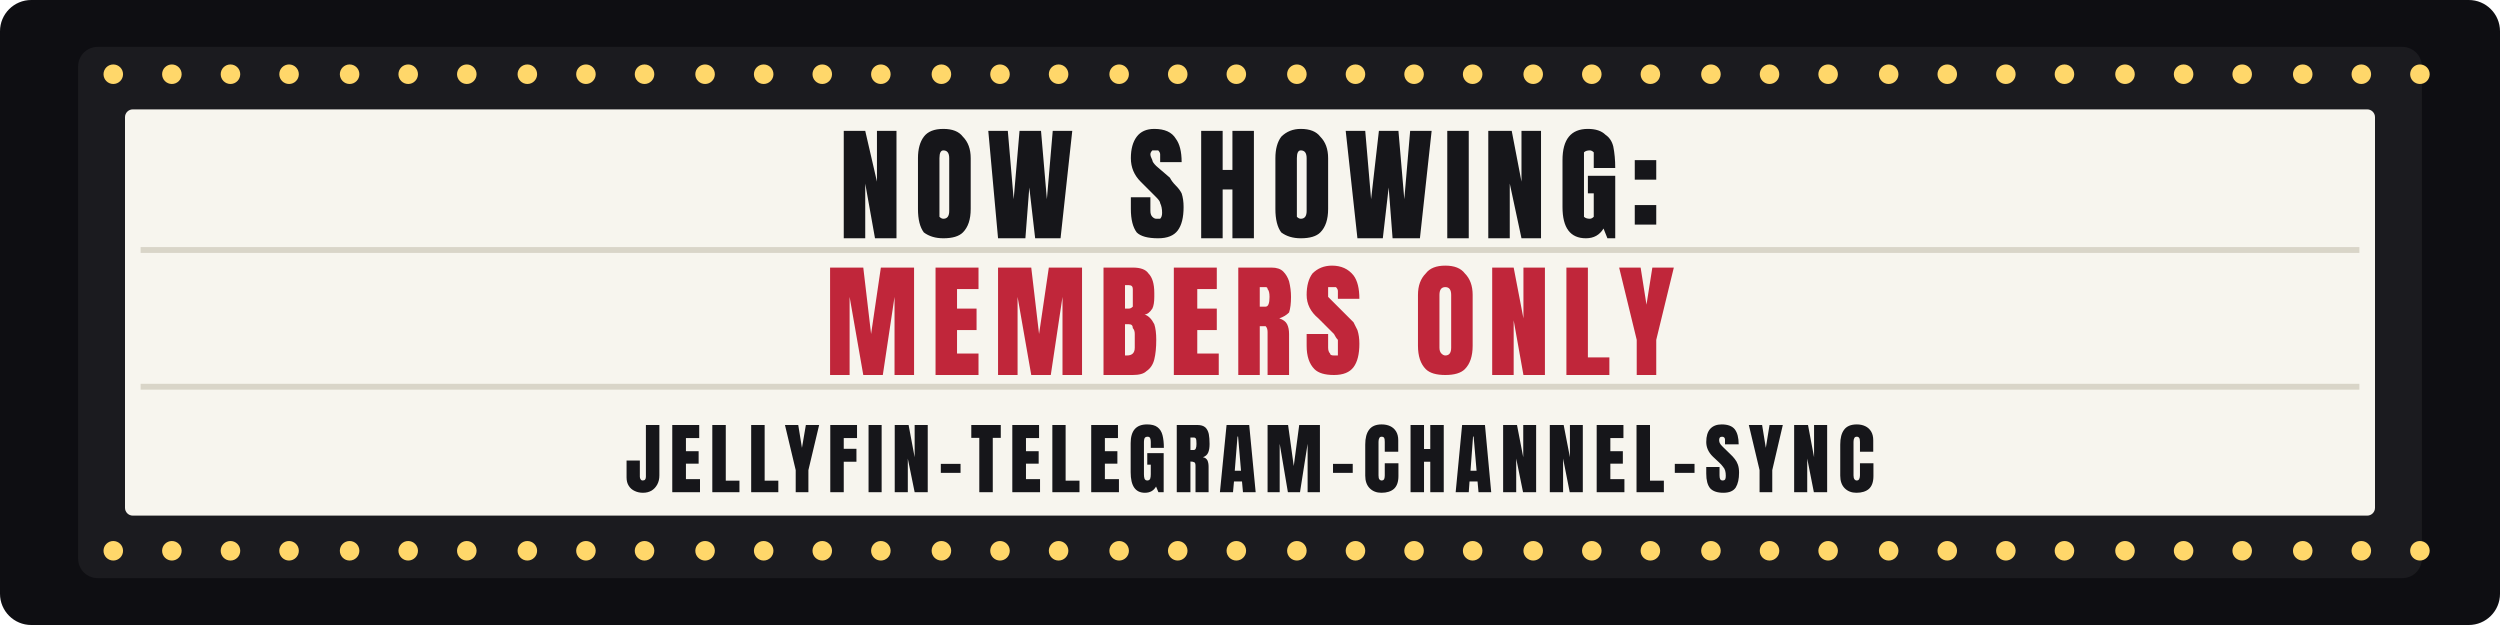
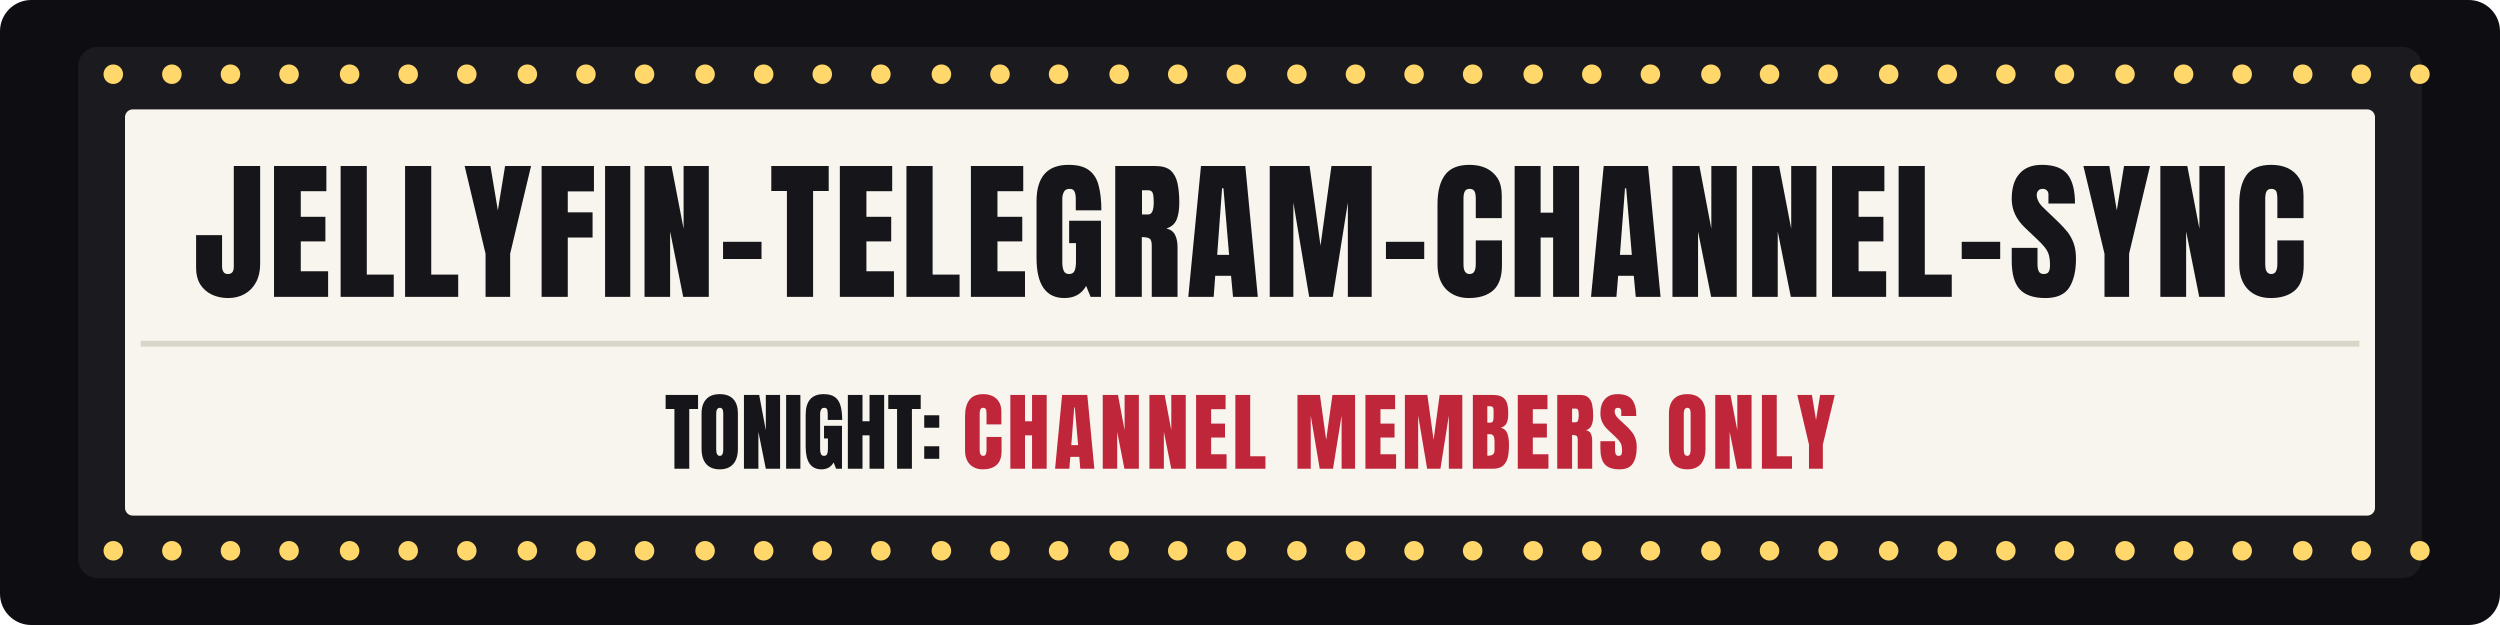
<svg xmlns="http://www.w3.org/2000/svg" viewBox="0 0 1280 320" width="1280" height="320" role="img" aria-label="jellyfin-telegram-channel-sync">
  <defs>
    <clipPath id="c">
      <rect width="1280" height="320" rx="16" />
    </clipPath>
  </defs>
  <g clip-path="url(#c)">
    <rect width="1280" height="320" fill="#0E0E12" />
    <rect x="40" y="24" width="1200" height="272" rx="10" fill="#1B1B1F" />
    <circle cx="58" cy="38" r="5" fill="#FFD76A" />
    <circle cx="58" cy="282" r="5" fill="#FFD76A" />
    <circle cx="88" cy="38" r="5" fill="#FFD76A" />
    <circle cx="88" cy="282" r="5" fill="#FFD76A" />
    <circle cx="118" cy="38" r="5" fill="#FFD76A" />
    <circle cx="118" cy="282" r="5" fill="#FFD76A" />
    <circle cx="148" cy="38" r="5" fill="#FFD76A" />
    <circle cx="148" cy="282" r="5" fill="#FFD76A" />
    <circle cx="179" cy="38" r="5" fill="#FFD76A" />
    <circle cx="179" cy="282" r="5" fill="#FFD76A" />
    <circle cx="209" cy="38" r="5" fill="#FFD76A" />
    <circle cx="209" cy="282" r="5" fill="#FFD76A" />
    <circle cx="239" cy="38" r="5" fill="#FFD76A" />
    <circle cx="239" cy="282" r="5" fill="#FFD76A" />
    <circle cx="270" cy="38" r="5" fill="#FFD76A" />
    <circle cx="270" cy="282" r="5" fill="#FFD76A" />
    <circle cx="300" cy="38" r="5" fill="#FFD76A" />
    <circle cx="300" cy="282" r="5" fill="#FFD76A" />
    <circle cx="330" cy="38" r="5" fill="#FFD76A" />
    <circle cx="330" cy="282" r="5" fill="#FFD76A" />
    <circle cx="361" cy="38" r="5" fill="#FFD76A" />
    <circle cx="361" cy="282" r="5" fill="#FFD76A" />
    <circle cx="391" cy="38" r="5" fill="#FFD76A" />
    <circle cx="391" cy="282" r="5" fill="#FFD76A" />
    <circle cx="421" cy="38" r="5" fill="#FFD76A" />
    <circle cx="421" cy="282" r="5" fill="#FFD76A" />
    <circle cx="451" cy="38" r="5" fill="#FFD76A" />
    <circle cx="451" cy="282" r="5" fill="#FFD76A" />
    <circle cx="482" cy="38" r="5" fill="#FFD76A" />
    <circle cx="482" cy="282" r="5" fill="#FFD76A" />
    <circle cx="512" cy="38" r="5" fill="#FFD76A" />
    <circle cx="512" cy="282" r="5" fill="#FFD76A" />
    <circle cx="542" cy="38" r="5" fill="#FFD76A" />
    <circle cx="542" cy="282" r="5" fill="#FFD76A" />
    <circle cx="573" cy="38" r="5" fill="#FFD76A" />
    <circle cx="573" cy="282" r="5" fill="#FFD76A" />
    <circle cx="603" cy="38" r="5" fill="#FFD76A" />
    <circle cx="603" cy="282" r="5" fill="#FFD76A" />
    <circle cx="633" cy="38" r="5" fill="#FFD76A" />
    <circle cx="633" cy="282" r="5" fill="#FFD76A" />
    <circle cx="664" cy="38" r="5" fill="#FFD76A" />
    <circle cx="664" cy="282" r="5" fill="#FFD76A" />
    <circle cx="694" cy="38" r="5" fill="#FFD76A" />
    <circle cx="694" cy="282" r="5" fill="#FFD76A" />
    <circle cx="724" cy="38" r="5" fill="#FFD76A" />
    <circle cx="724" cy="282" r="5" fill="#FFD76A" />
    <circle cx="754" cy="38" r="5" fill="#FFD76A" />
    <circle cx="754" cy="282" r="5" fill="#FFD76A" />
    <circle cx="785" cy="38" r="5" fill="#FFD76A" />
    <circle cx="785" cy="282" r="5" fill="#FFD76A" />
    <circle cx="815" cy="38" r="5" fill="#FFD76A" />
    <circle cx="815" cy="282" r="5" fill="#FFD76A" />
    <circle cx="845" cy="38" r="5" fill="#FFD76A" />
    <circle cx="845" cy="282" r="5" fill="#FFD76A" />
    <circle cx="876" cy="38" r="5" fill="#FFD76A" />
    <circle cx="876" cy="282" r="5" fill="#FFD76A" />
    <circle cx="906" cy="38" r="5" fill="#FFD76A" />
    <circle cx="906" cy="282" r="5" fill="#FFD76A" />
    <circle cx="936" cy="38" r="5" fill="#FFD76A" />
    <circle cx="936" cy="282" r="5" fill="#FFD76A" />
    <circle cx="967" cy="38" r="5" fill="#FFD76A" />
    <circle cx="967" cy="282" r="5" fill="#FFD76A" />
    <circle cx="997" cy="38" r="5" fill="#FFD76A" />
    <circle cx="997" cy="282" r="5" fill="#FFD76A" />
    <circle cx="1027" cy="38" r="5" fill="#FFD76A" />
    <circle cx="1027" cy="282" r="5" fill="#FFD76A" />
    <circle cx="1057" cy="38" r="5" fill="#FFD76A" />
    <circle cx="1057" cy="282" r="5" fill="#FFD76A" />
    <circle cx="1088" cy="38" r="5" fill="#FFD76A" />
    <circle cx="1088" cy="282" r="5" fill="#FFD76A" />
    <circle cx="1118" cy="38" r="5" fill="#FFD76A" />
    <circle cx="1118" cy="282" r="5" fill="#FFD76A" />
    <circle cx="1148" cy="38" r="5" fill="#FFD76A" />
    <circle cx="1148" cy="282" r="5" fill="#FFD76A" />
    <circle cx="1179" cy="38" r="5" fill="#FFD76A" />
    <circle cx="1179" cy="282" r="5" fill="#FFD76A" />
    <circle cx="1209" cy="38" r="5" fill="#FFD76A" />
    <circle cx="1209" cy="282" r="5" fill="#FFD76A" />
    <circle cx="1239" cy="38" r="5" fill="#FFD76A" />
    <circle cx="1239" cy="282" r="5" fill="#FFD76A" />
    <rect x="64" y="56" width="1152" height="208" rx="4" fill="#F7F5EE" />
-     <path d="M72 128 H1208" stroke="#D9D5C8" stroke-width="3" />
-     <path d="M72 198 H1208" stroke="#D9D5C8" stroke-width="3" />
-     <path fill="#16161A" d="M432 122l0-55l11 0l6 26l0-26l10 0l0 55l-11 0l-5-28l0 28zM483 122q-6 0-10-3q-3-4-3-12l0-26q0-7 3-11q3-4 10-4q7 0 10 4q4 4 4 11l0 26q0 8-4 12q-3 3-10 3zm0-10q3 0 3-4l0-27q0-4-3-4q-2 0-2 4l0 27q0 2 0 3q1 1 2 1zM511 122l-5-55l10 0l3 35l3-35l11 0l3 35l3-35l10 0l-6 55l-13 0l-3-26l-2 26zM593 122q-8 0-11-3q-3-4-3-12l0-6l10 0l0 7q0 2 1 3q1 1 2 1q2 0 2 0q1-1 1-3q0-3-1-5q0-1-2-3q-1-1-3-3l-5-5q-5-5-5-12q0-7 3-11q3-4 9-4q8 0 11 5q3 4 3 12l-11 0l0-4q0-1-1-2q0 0-1 0q-2 0-2 0q-1 1-1 2q0 1 1 3q0 1 2 3l7 6q1 2 3 4q2 2 3 4q1 3 1 7q0 8-3 12q-3 4-10 4zM615 122l0-55l11 0l0 20l5 0l0-20l11 0l0 55l-11 0l0-25l-5 0l0 25zM666 122q-6 0-10-3q-3-4-3-12l0-26q0-7 3-11q4-4 10-4q7 0 10 4q4 4 4 11l0 26q0 8-4 12q-3 3-10 3zm0-10q3 0 3-4l0-27q0-4-3-4q-2 0-2 4l0 27q0 2 0 3q1 1 2 1zM695 122l-6-55l10 0l3 35l4-35l10 0l3 35l3-35l11 0l-6 55l-14 0l-2-26l-3 26zM741 122l0-55l11 0l0 55zM762 122l0-55l12 0l5 26l0-26l10 0l0 55l-10 0l-6-28l0 28zM812 122q-12 0-12-16l0-24q0-16 13-16q6 0 9 3q3 2 4 6q1 5 1 11l-11 0l0-5q0-2 0-3q-1-1-2-1q-2 0-3 1q0 1 0 3l0 26q0 3 0 4q1 1 3 1q1 0 2-1q0-1 0-4l0-8l-3 0l0-9l14 0l0 32l-4 0l-2-5q-3 5-9 5zM837 92l0-10l11 0l0 10zm0 23l0-10l11 0l0 10z" />
-     <path fill="#C0263A" d="M425 192l0-55l17 0l4 34l5-34l17 0l0 55l-10 0l0-40l-6 40l-10 0l-7-40l0 40zM479 192l0-55l22 0l0 11l-11 0l0 10l10 0l0 11l-10 0l0 12l11 0l0 11zM511 192l0-55l17 0l4 34l5-34l17 0l0 55l-10 0l0-40l-6 40l-10 0l-7-40l0 40zM565 192l0-55l15 0q6 0 8 3q3 3 3 10l0 2q0 4-1 6q-2 3-4 3q3 1 5 5q1 3 1 8q0 6-1 10q-1 4-4 6q-2 2-7 2zm11-34l2 0q1 0 2-1q0-2 0-3l0-6q0-2-2-2l-2 0zm1 24q4 0 4-4l0-7q0-2-1-3q0-2-2-2l-2 0l0 16q0 0 1 0zM601 192l0-55l22 0l0 11l-10 0l0 10l10 0l0 11l-10 0l0 12l11 0l0 11zM634 192l0-55l17 0q4 0 6 2q2 2 3 5q1 4 1 8q0 5-1 8q-2 2-5 3q3 1 4 3q1 2 1 5l0 21l-11 0l0-22q0-2-1-3q-1 0-3 0l0 25zm11-35l3 0q2 0 2-5q0-3-1-4q0-1-1-1l-3 0zM683 192q-7 0-10-3q-4-4-4-12l0-6l11 0l0 7q0 2 1 3q0 1 2 1q1 0 2 0q0-1 0-3q0-3 0-5q-1-1-2-3q-1-1-3-3l-5-5q-6-5-6-12q0-7 3-11q4-4 10-4q7 0 11 5q3 4 3 12l-11 0l0-4q0-1-1-2q-1 0-2 0q-1 0-2 0q0 1 0 2q0 1 0 3q1 1 3 3l6 6q2 2 4 4q1 2 2 4q1 3 1 7q0 8-3 12q-3 4-10 4zM740 192q-7 0-10-3q-4-4-4-12l0-26q0-7 4-11q3-4 10-4q7 0 10 4q4 4 4 11l0 26q0 8-4 12q-3 3-10 3zm0-10q3 0 3-4l0-27q0-4-3-4q-3 0-3 4l0 27q0 2 1 3q1 1 2 1zM764 192l0-55l11 0l5 26l0-26l11 0l0 55l-11 0l-5-28l0 28zM802 192l0-55l11 0l0 46l11 0l0 9zM838 192l0-18l-9-37l11 0l3 19l3-19l11 0l-9 37l0 18z" />
-     <path fill="#16161A" d="M329.2 252.3q-2.3 0-4.2-0.9q-2-0.9-3.1-2.7q-1.1-1.7-1.1-4.3l0-8.6l6.8 0l0 8.2q0 0.9 0.4 1.4q0.3 0.6 1.1 0.6q1.6 0 1.6-1.9l0-26.5l6.9 0l0 25.8q0 2.7-1.1 4.7q-1.1 2-2.9 3.1q-1.9 1.1-4.4 1.1zM344.2 252l0-34.4l13.8 0l0 6.7l-6.8 0l0 6.7l6.5 0l0 6.4l-6.5 0l0 7.9l7.2 0l0 6.7zM364.7 252l0-34.4l6.9 0l0 28.5l7 0l0 5.9zM384.6 252l0-34.4l6.9 0l0 28.5l7 0l0 5.9zM407.4 252l0-11.3l-5.5-23.1l6.8 0l1.9 11.7l2-11.7l6.8 0l-5.5 23.1l0 11.3zM425.1 252l0-34.4l13.7 0l0 6.7l-6.8 0l0 5.5l6.5 0l0 6.6l-6.5 0l0 15.6zM444.7 252l0-34.4l6.7 0l0 34.4zM458.1 252l0-34.4l7.1 0l3.1 16.5l0-16.5l6.7 0l0 34.4l-6.7 0l-3.5-17.2l0 17.2zM481.7 242.1l0-4.6l10.1 0l0 4.6zM501.4 252l0-27.8l-4.1 0l0-6.6l15.1 0l0 6.6l-4.1 0l0 27.8zM518.3 252l0-34.4l13.7 0l0 6.7l-6.7 0l0 6.7l6.5 0l0 6.4l-6.5 0l0 7.9l7.2 0l0 6.7zM538.8 252l0-34.4l6.8 0l0 28.5l7.1 0l0 5.9zM558.7 252l0-34.4l13.7 0l0 6.7l-6.7 0l0 6.7l6.4 0l0 6.4l-6.4 0l0 7.9l7.2 0l0 6.7zM586.2 252.3q-7.3 0-7.3-10.5l0-14.9q0-9.6 8.4-9.6q3.5 0 5.3 1.4q1.9 1.4 2.6 4.1q0.7 2.7 0.7 6.5l-6.7 0l0-3q0-1.2-0.3-1.9q-0.3-0.8-1.3-0.8q-1.2 0-1.6 0.8q-0.3 0.8-0.3 1.8l0 16.7q0 1.3 0.3 2.2q0.4 0.9 1.4 0.9q1.1 0 1.5-0.9q0.3-0.9 0.3-2.3l0-4.9l-1.8 0l0-5.9l8.4 0l0 20l-2.7 0l-1.2-2.9q-1.8 3.2-5.7 3.2zM602.5 252l0-34.4l10.6 0q2.6 0 4 1.2q1.3 1.2 1.8 3.4q0.4 2.1 0.4 5.1q0 2.8-0.7 4.4q-0.7 1.7-2.7 2.4q1.6 0.3 2.3 1.6q0.6 1.3 0.6 3.3l0 13l-6.7 0l0-13.5q0-1.5-0.6-1.8q-0.7-0.4-2-0.4l0 15.7zm7-21.6l1.7 0q1.4 0 1.4-3.1q0-2.1-0.3-2.7q-0.3-0.6-1.2-0.6l-1.6 0zM624.6 252l3.4-34.4l11.6 0l3.3 34.4l-6.5 0l-0.5-5.5l-4.1 0l-0.5 5.5zm7.6-11l3.2 0l-1.5-17.5l-0.3 0zM649 252l0-34.4l10.5 0l2.9 21l2.8-21l10.6 0l0 34.4l-6.3 0l0-24.8l-3.9 24.8l-6.2 0l-4.2-24.8l0 24.8zM682.5 242.1l0-4.6l10.1 0l0 4.6zM707.3 252.3q-3.7 0-6-2.3q-2.3-2.3-2.3-6.5l0-15.9q0-5 2-7.6q2-2.7 6.4-2.7q2.5 0 4.4 0.9q1.9 0.9 3 2.7q1.1 1.8 1.1 4.5l0 5.9l-6.9 0l0-5q0-1.6-0.3-2.1q-0.4-0.6-1.3-0.6q-0.9 0-1.2 0.7q-0.4 0.7-0.4 1.9l0 17.2q0 1.4 0.4 2q0.5 0.6 1.2 0.6q0.9 0 1.3-0.7q0.3-0.8 0.3-1.9l0-6.2l7 0l0 6.5q0 4.5-2.3 6.6q-2.3 2-6.4 2zM722.2 252l0-34.4l6.9 0l0 12.3l3.2 0l0-12.3l6.9 0l0 34.4l-6.9 0l0-15.6l-3.2 0l0 15.6zM745.3 252l3.3-34.4l11.7 0l3.2 34.4l-6.5 0l-0.5-5.5l-4.1 0l-0.4 5.5zm7.6-11l3.1 0l-1.5-17.5l-0.3 0zM769.6 252l0-34.4l7.1 0l3.2 16.5l0-16.5l6.6 0l0 34.4l-6.7 0l-3.5-17.2l0 17.2zM793.5 252l0-34.4l7.1 0l3.2 16.5l0-16.5l6.6 0l0 34.4l-6.7 0l-3.4-17.2l0 17.2zM817.5 252l0-34.4l13.7 0l0 6.7l-6.7 0l0 6.7l6.4 0l0 6.4l-6.4 0l0 7.9l7.2 0l0 6.7zM837.9 252l0-34.4l6.9 0l0 28.5l7.1 0l0 5.9zM857.5 242.1l0-4.6l10.1 0l0 4.6zM882.4 252.3q-4.7 0-6.8-2.3q-2-2.4-2-7.5l0-3.4l6.8 0l0 4.3q0 1.2 0.3 1.9q0.4 0.7 1.3 0.7q0.9 0 1.3-0.6q0.3-0.5 0.3-1.8q0-1.5-0.3-2.6q-0.3-1.1-1.1-2q-0.7-1-2.1-2.3l-3.1-2.9q-3.4-3.3-3.4-7.5q0-4.4 2-6.7q2.1-2.3 5.9-2.3q4.7 0 6.7 2.5q2 2.6 2 7.7l-7 0l0-2.4q0-0.7-0.4-1.1q-0.4-0.4-1.1-0.4q-0.8 0-1.2 0.5q-0.3 0.5-0.3 1.2q0 0.7 0.3 1.5q0.4 0.9 1.6 2l3.9 3.8q1.2 1.1 2.2 2.4q1 1.2 1.6 2.9q0.6 1.7 0.6 4.1q0 4.8-1.7 7.6q-1.8 2.7-6.3 2.7zM900.9 252l0-11.3l-5.5-23.1l6.8 0l1.9 11.7l1.9-11.7l6.8 0l-5.4 23.1l0 11.3zM918.6 252l0-34.4l7.1 0l3.1 16.5l0-16.5l6.7 0l0 34.4l-6.8 0l-3.4-17.2l0 17.2zM950.5 252.3q-3.7 0-6-2.3q-2.3-2.3-2.3-6.5l0-15.9q0-5 2-7.6q2-2.7 6.5-2.7q2.4 0 4.3 0.9q1.9 0.9 3 2.7q1.1 1.8 1.1 4.5l0 5.9l-6.8 0l0-5q0-1.6-0.4-2.1q-0.4-0.6-1.2-0.6q-1 0-1.3 0.7q-0.4 0.7-0.4 1.9l0 17.2q0 1.4 0.5 2q0.4 0.6 1.2 0.6q0.8 0 1.2-0.7q0.4-0.8 0.4-1.9l0-6.2l6.9 0l0 6.5q0 4.5-2.3 6.6q-2.3 2-6.4 2z" />
+     <path d="M72 176 H1208" stroke="#D9D5C8" stroke-width="3" />
+     <path fill="#16161A" d="M116.8 152.6q-4.5 0-8.2-1.7q-3.8-1.8-6-5.2q-2.2-3.5-2.2-8.5v-16.8h13.3v16q0 1.7 0.7 2.8q0.7 1.1 2.3 1.1q3 0 3-3.7v-51.6h13.5v50.2q0 5.4-2.1 9.3q-2.1 3.9-5.8 6q-3.7 2.1-8.5 2.1zm23.5-0.6v-67h26.8v12.9h-13.1v13.1h12.6v12.6h-12.6v15.3h14v13.1zm34.1 0v-67h13.4v55.6h13.8v11.4zm33 0v-67h13.4v55.6h13.8v11.4zm41.2 0v-22.1l-10.7-44.9h13.2l3.8 22.7l3.7-22.7h13.3l-10.7 44.9v22.1zm28.7 0v-67h26.8v13h-13.4v10.7h12.7v12.9h-12.7v30.4zm32.5 0v-67h12.9v67zm20.2 0v-67h13.8l6.2 32.1v-32.1h12.9v67h-13.1l-6.7-33.5v33.5zm40.2-19.4v-8.8h19.7v8.8zm32.7 19.4v-54.2h-8v-12.8h29.4v12.8h-8v54.2zm27.1 0v-67h26.8v12.9h-13.2v13.1h12.7v12.6h-12.7v15.3h14.1v13.1zm34.1 0v-67h13.4v55.6h13.8v11.4zm33 0v-67h26.8v12.9h-13.2v13.1h12.7v12.6h-12.7v15.3h14.1v13.1zm47.9 0.6q-14.3 0-14.3-20.6v-28.9q0-18.7 16.4-18.7q6.8 0 10.4 2.7q3.7 2.7 5 7.9q1.4 5.2 1.4 12.7h-13.1v-5.9q0-2.2-0.6-3.6q-0.6-1.5-2.5-1.5q-2.3 0-3 1.6q-0.8 1.5-0.8 3.4v32.5q0 2.7 0.7 4.4q0.7 1.7 2.8 1.7q2.1 0 2.8-1.7q0.7-1.7 0.7-4.5v-9.6h-3.5v-11.5h16.3v39h-5.3l-2.3-5.6q-3.5 6.2-11.1 6.2zm26-0.6v-67h20.6q5.1 0 7.8 2.3q2.6 2.4 3.5 6.6q0.9 4.2 0.9 9.8q0 5.5-1.4 8.8q-1.4 3.3-5.2 4.5q3.1 0.7 4.4 3.2q1.3 2.5 1.3 6.4v25.4h-13.2v-26.2q0-3-1.2-3.7q-1.2-0.7-3.9-0.7v30.6zm13.7-42.2h3.2q2.8 0 2.8-6.1q0-3.9-0.6-5.1q-0.6-1.2-2.3-1.2h-3.1zm23.7 42.2l6.5-67h22.7l6.4 67h-12.7l-1-10.8h-8.1l-0.8 10.8zm14.8-21.5h6.1l-2.9-34.1h-0.7zm26.9 21.5v-67h20.4l5.6 40.8l5.6-40.8h20.6v67h-12.2v-48.3l-7.7 48.3h-12.1l-8.1-48.3v48.3zm59.5-19.4v-8.8h19.6v8.8zm42.5 20q-7.2 0-11.7-4.5q-4.4-4.6-4.4-12.7v-30.9q0-9.8 3.9-15q3.8-5.1 12.5-5.1q4.8 0 8.5 1.7q3.7 1.8 5.9 5.2q2.1 3.5 2.1 8.8v11.6h-13.3v-9.9q0-3-0.8-4.1q-0.8-1-2.4-1q-1.8 0-2.5 1.4q-0.6 1.3-0.6 3.6v33.5q0 2.8 0.8 3.9q0.8 1.2 2.3 1.2q1.8 0 2.5-1.4q0.7-1.4 0.7-3.7v-12.1h13.4v12.7q0 8.8-4.4 12.8q-4.5 4-12.5 4zm23.4-0.6v-67h13.3v23.9h6.4v-23.9h13.3v67h-13.3v-30.4h-6.4v30.4zm39.1 0l6.5-67h22.7l6.4 67h-12.7l-1-10.8h-8l-0.9 10.8zm14.8-21.5h6.1l-2.9-34.1h-0.6zm26.9 21.5v-67h13.8l6.1 32.1v-32.1h13v67h-13.1l-6.7-33.5v33.5zm40.8 0v-67h13.8l6.2 32.1v-32.1h12.9v67h-13.1l-6.7-33.5v33.5zm40.9 0v-67h26.8v12.9h-13.2v13.1h12.7v12.6h-12.7v15.3h14.1v13.1zm34.1 0v-67h13.4v55.6h13.8v11.4zm32.3-19.4v-8.8h19.7v8.8zm42.9 20q-9.2 0-13.3-4.6q-4-4.5-4-14.5v-6.6h13.2v8.4q0 2.3 0.7 3.7q0.7 1.3 2.5 1.3q1.8 0 2.5-1.1q0.7-1.1 0.7-3.5q0-3.1-0.6-5.2q-0.6-2-2.1-3.9q-1.5-1.9-4.2-4.4l-6-5.7q-6.7-6.4-6.7-14.6q0-8.6 4-13q3.9-4.5 11.5-4.5q9.2 0 13.1 4.9q3.8 4.9 3.8 14.9h-13.6v-4.6q0-1.4-0.8-2.1q-0.8-0.8-2.1-0.8q-1.6 0-2.3 0.9q-0.8 0.9-0.8 2.3q0 1.4 0.8 3q0.7 1.7 3 3.8l7.7 7.4q2.3 2.3 4.3 4.7q1.9 2.5 3.1 5.7q1.2 3.3 1.2 8q0 9.4-3.5 14.8q-3.5 5.3-12.1 5.3zm30.2-0.6v-22.1l-10.8-44.9h13.3l3.8 22.7l3.7-22.7h13.3l-10.7 44.9v22.1zm28.6 0v-67h13.8l6.2 32.1v-32.1h13v67h-13.1l-6.7-33.5v33.5zm56.5 0.6q-7.3 0-11.7-4.5q-4.4-4.6-4.4-12.7v-30.9q0-9.8 3.8-15q3.9-5.1 12.6-5.1q4.8 0 8.5 1.7q3.7 1.8 5.8 5.2q2.2 3.5 2.2 8.8v11.6h-13.4v-9.9q0-3-0.7-4.1q-0.8-1-2.4-1q-1.8 0-2.5 1.4q-0.6 1.3-0.6 3.6v33.5q0 2.8 0.8 3.9q0.8 1.2 2.3 1.2q1.7 0 2.4-1.4q0.7-1.4 0.7-3.7v-12.1h13.5v12.7q0 8.8-4.4 12.8q-4.5 4-12.5 4z" />
+     <path fill="#16161A" d="M345.3 240v-30.6h-4.5v-7.2h16.6v7.2h-4.5v30.6zm23.2 0.3q-4.5 0-6.9-2.7q-2.4-2.7-2.4-7.9v-18q0-4.8 2.4-7.3q2.3-2.6 6.9-2.6q4.6 0 7 2.6q2.3 2.5 2.3 7.3v18q0 5.2-2.4 7.9q-2.4 2.7-6.9 2.7zm0.1-6.9q1.7 0 1.7-3.3v-18.5q0-2.8-1.7-2.8q-1.9 0-1.9 2.9v18.4q0 1.8 0.5 2.5q0.4 0.8 1.4 0.8zm12.3 6.6v-37.8h7.8l3.4 18.1v-18.1h7.3v37.8h-7.3l-3.8-18.9v18.9zm21.6 0v-37.8h7.3v37.8zm18.1 0.3q-8.1 0-8.1-11.6v-16.3q0-10.6 9.2-10.6q3.9 0 5.9 1.6q2 1.5 2.8 4.5q0.8 2.9 0.8 7.1h-7.4v-3.3q0-1.2-0.3-2.1q-0.4-0.8-1.4-0.8q-1.3 0-1.7 0.9q-0.5 0.9-0.5 1.9v18.3q0 1.6 0.4 2.5q0.4 1 1.6 1q1.2 0 1.6-1q0.4-0.9 0.4-2.5v-5.4h-2v-6.5h9.2v22h-3l-1.3-3.2q-2 3.5-6.2 3.5zm13.5-0.3v-37.8h7.5v13.5h3.6v-13.5h7.5v37.8h-7.5v-17.1h-3.6v17.1zm25.2 0v-30.6h-4.5v-7.2h16.6v7.2h-4.5v30.6zm13.9-21v-6.4h7.7v6.4zm0 15.9v-6.4h7.7v6.4z" />
+     <path fill="#C0263A" d="M503.2 240.3q-4.1 0-6.6-2.5q-2.5-2.6-2.5-7.2v-17.4q0-5.5 2.2-8.4q2.2-3 7.1-3q2.7 0 4.8 1q2.1 1 3.3 3q1.2 2 1.2 4.9v6.6h-7.6v-5.6q0-1.7-0.4-2.3q-0.4-0.6-1.3-0.6q-1.1 0-1.4 0.8q-0.4 0.7-0.4 2v18.9q0 1.6 0.5 2.2q0.4 0.7 1.3 0.7q1 0 1.3-0.8q0.4-0.8 0.4-2.1v-6.8h7.7v7.2q0 5-2.6 7.2q-2.5 2.2-7 2.2zm14.1-0.3v-37.8h7.5v13.5h3.6v-13.5h7.5v37.8h-7.5v-17.1h-3.6v17.1zm22.9 0l3.6-37.8h12.9l3.6 37.8h-7.2l-0.5-6.1h-4.6l-0.5 6.1zm8.3-12.1h3.5l-1.7-19.3h-0.3zm16.1 12.1v-37.8h7.8l3.4 18.1v-18.1h7.3v37.8h-7.4l-3.7-18.9v18.9zm23.9 0v-37.8h7.8l3.4 18.1v-18.1h7.4v37.8h-7.4l-3.8-18.9v18.9zm23.9 0v-37.8h15.1v7.3h-7.4v7.4h7.1v7.1h-7.1v8.6h7.9v7.4zm20.1 0v-37.8h7.6v31.4h7.8v6.4zm31.8 0v-37.8h11.5l3.2 23l3.2-23h11.6v37.8h-6.9v-27.2l-4.4 27.2h-6.8l-4.6-27.2v27.2zm34.8 0v-37.8h15.2v7.3h-7.5v7.4h7.2v7.1h-7.2v8.6h8v7.4zm20.2 0v-37.8h11.5l3.2 23l3.1-23h11.6v37.8h-6.9v-27.2l-4.3 27.2h-6.8l-4.6-27.2v27.2zm34.8 0v-37.8h10.2q4.2 0 6 2q1.9 2 1.9 6.6v1.7q0 2.6-0.9 4.3q-1 1.7-2.9 2.2q2.5 0.6 3.4 3q0.8 2.4 0.8 5.8q0 3.6-0.6 6.4q-0.7 2.7-2.5 4.3q-1.8 1.5-5.2 1.5zm7.4-23.6h1.5q1.1 0 1.4-0.8q0.3-0.8 0.3-1.9v-3.8q0-1.9-1.6-1.9h-1.6zm0.7 16.9q3 0 3-2.8v-4.7q0-1.6-0.5-2.5q-0.5-1-1.8-1h-1.4v11q0.4 0 0.7 0zm14.9 6.7v-37.8h15.2v7.3h-7.5v7.4h7.2v7.1h-7.2v8.6h8v7.4zm20.2 0v-37.8h11.6q2.9 0 4.3 1.3q1.5 1.3 2 3.7q0.5 2.4 0.5 5.6q0 3.1-0.8 4.9q-0.7 1.9-2.9 2.6q1.8 0.3 2.5 1.7q0.7 1.5 0.7 3.7v14.3h-7.4v-14.8q0-1.7-0.7-2.1q-0.7-0.4-2.2-0.4v17.3zm7.6-23.8h1.9q1.5 0 1.5-3.4q0-2.2-0.3-2.9q-0.4-0.7-1.3-0.7h-1.8zm24.3 24.1q-5.2 0-7.5-2.5q-2.3-2.6-2.3-8.2v-3.7h7.5v4.7q0 1.3 0.4 2q0.4 0.8 1.4 0.8q1 0 1.4-0.6q0.4-0.6 0.4-2q0-1.7-0.3-2.9q-0.4-1.2-1.2-2.2q-0.9-1.1-2.4-2.5l-3.4-3.2q-3.8-3.6-3.8-8.3q0-4.8 2.3-7.3q2.2-2.6 6.5-2.6q5.2 0 7.4 2.8q2.2 2.8 2.2 8.4h-7.7v-2.6q0-0.7-0.5-1.2q-0.4-0.4-1.2-0.4q-0.9 0-1.3 0.5q-0.4 0.5-0.4 1.3q0 0.8 0.4 1.7q0.4 1 1.7 2.2l4.4 4.1q1.3 1.3 2.4 2.7q1.1 1.4 1.7 3.2q0.7 1.8 0.7 4.5q0 5.3-2 8.3q-1.9 3-6.8 3zm34.7 0q-4.6 0-7-2.7q-2.4-2.7-2.4-7.9v-18q0-4.8 2.4-7.3q2.4-2.6 7-2.6q4.5 0 6.9 2.6q2.4 2.5 2.4 7.3v18q0 5.2-2.4 7.9q-2.4 2.7-6.9 2.7zm0-6.9q1.7 0 1.7-3.3v-18.5q0-2.8-1.6-2.8q-1.9 0-1.9 2.9v18.4q0 1.8 0.4 2.5q0.4 0.8 1.4 0.8zm14.3 6.6v-37.8h7.8l3.5 18.1v-18.1h7.3v37.8h-7.4l-3.8-18.9v18.9zm23.9 0v-37.8h7.6v31.4h7.8v6.4zm24.1 0v-12.4l-6-25.4h7.5l2.1 12.8l2.1-12.8h7.5l-6.1 25.4v12.4z" />
  </g>
</svg>
